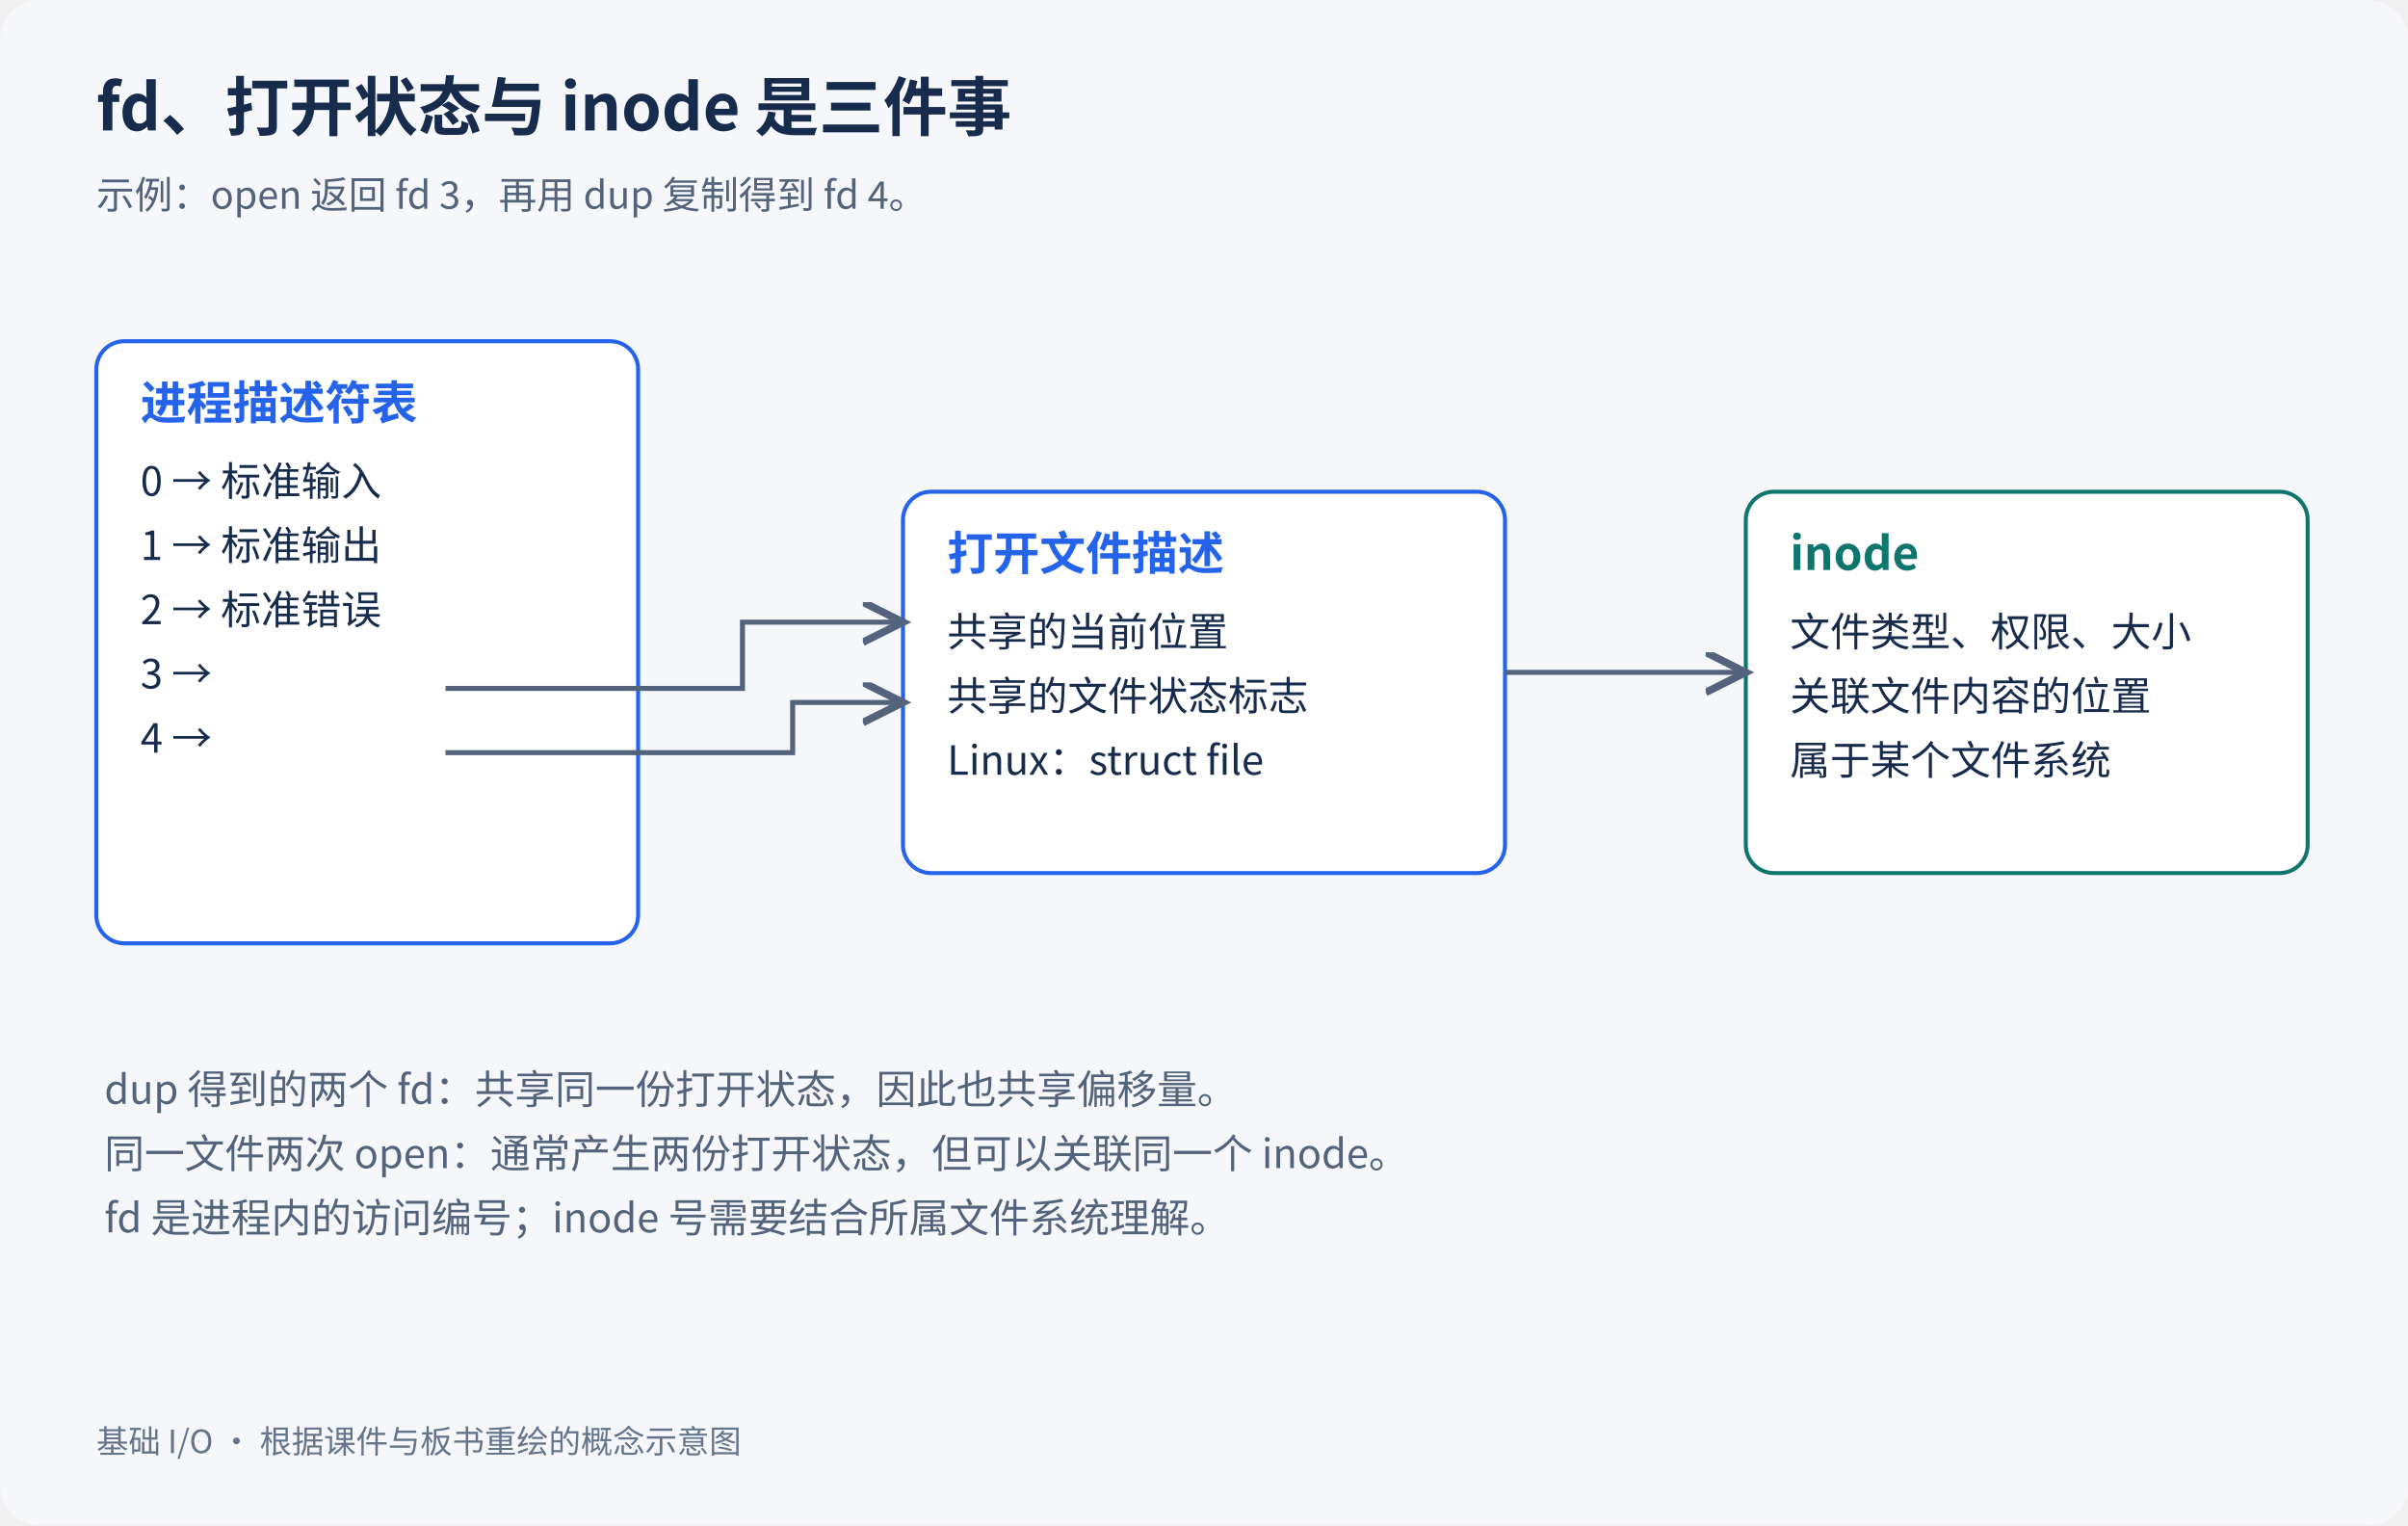
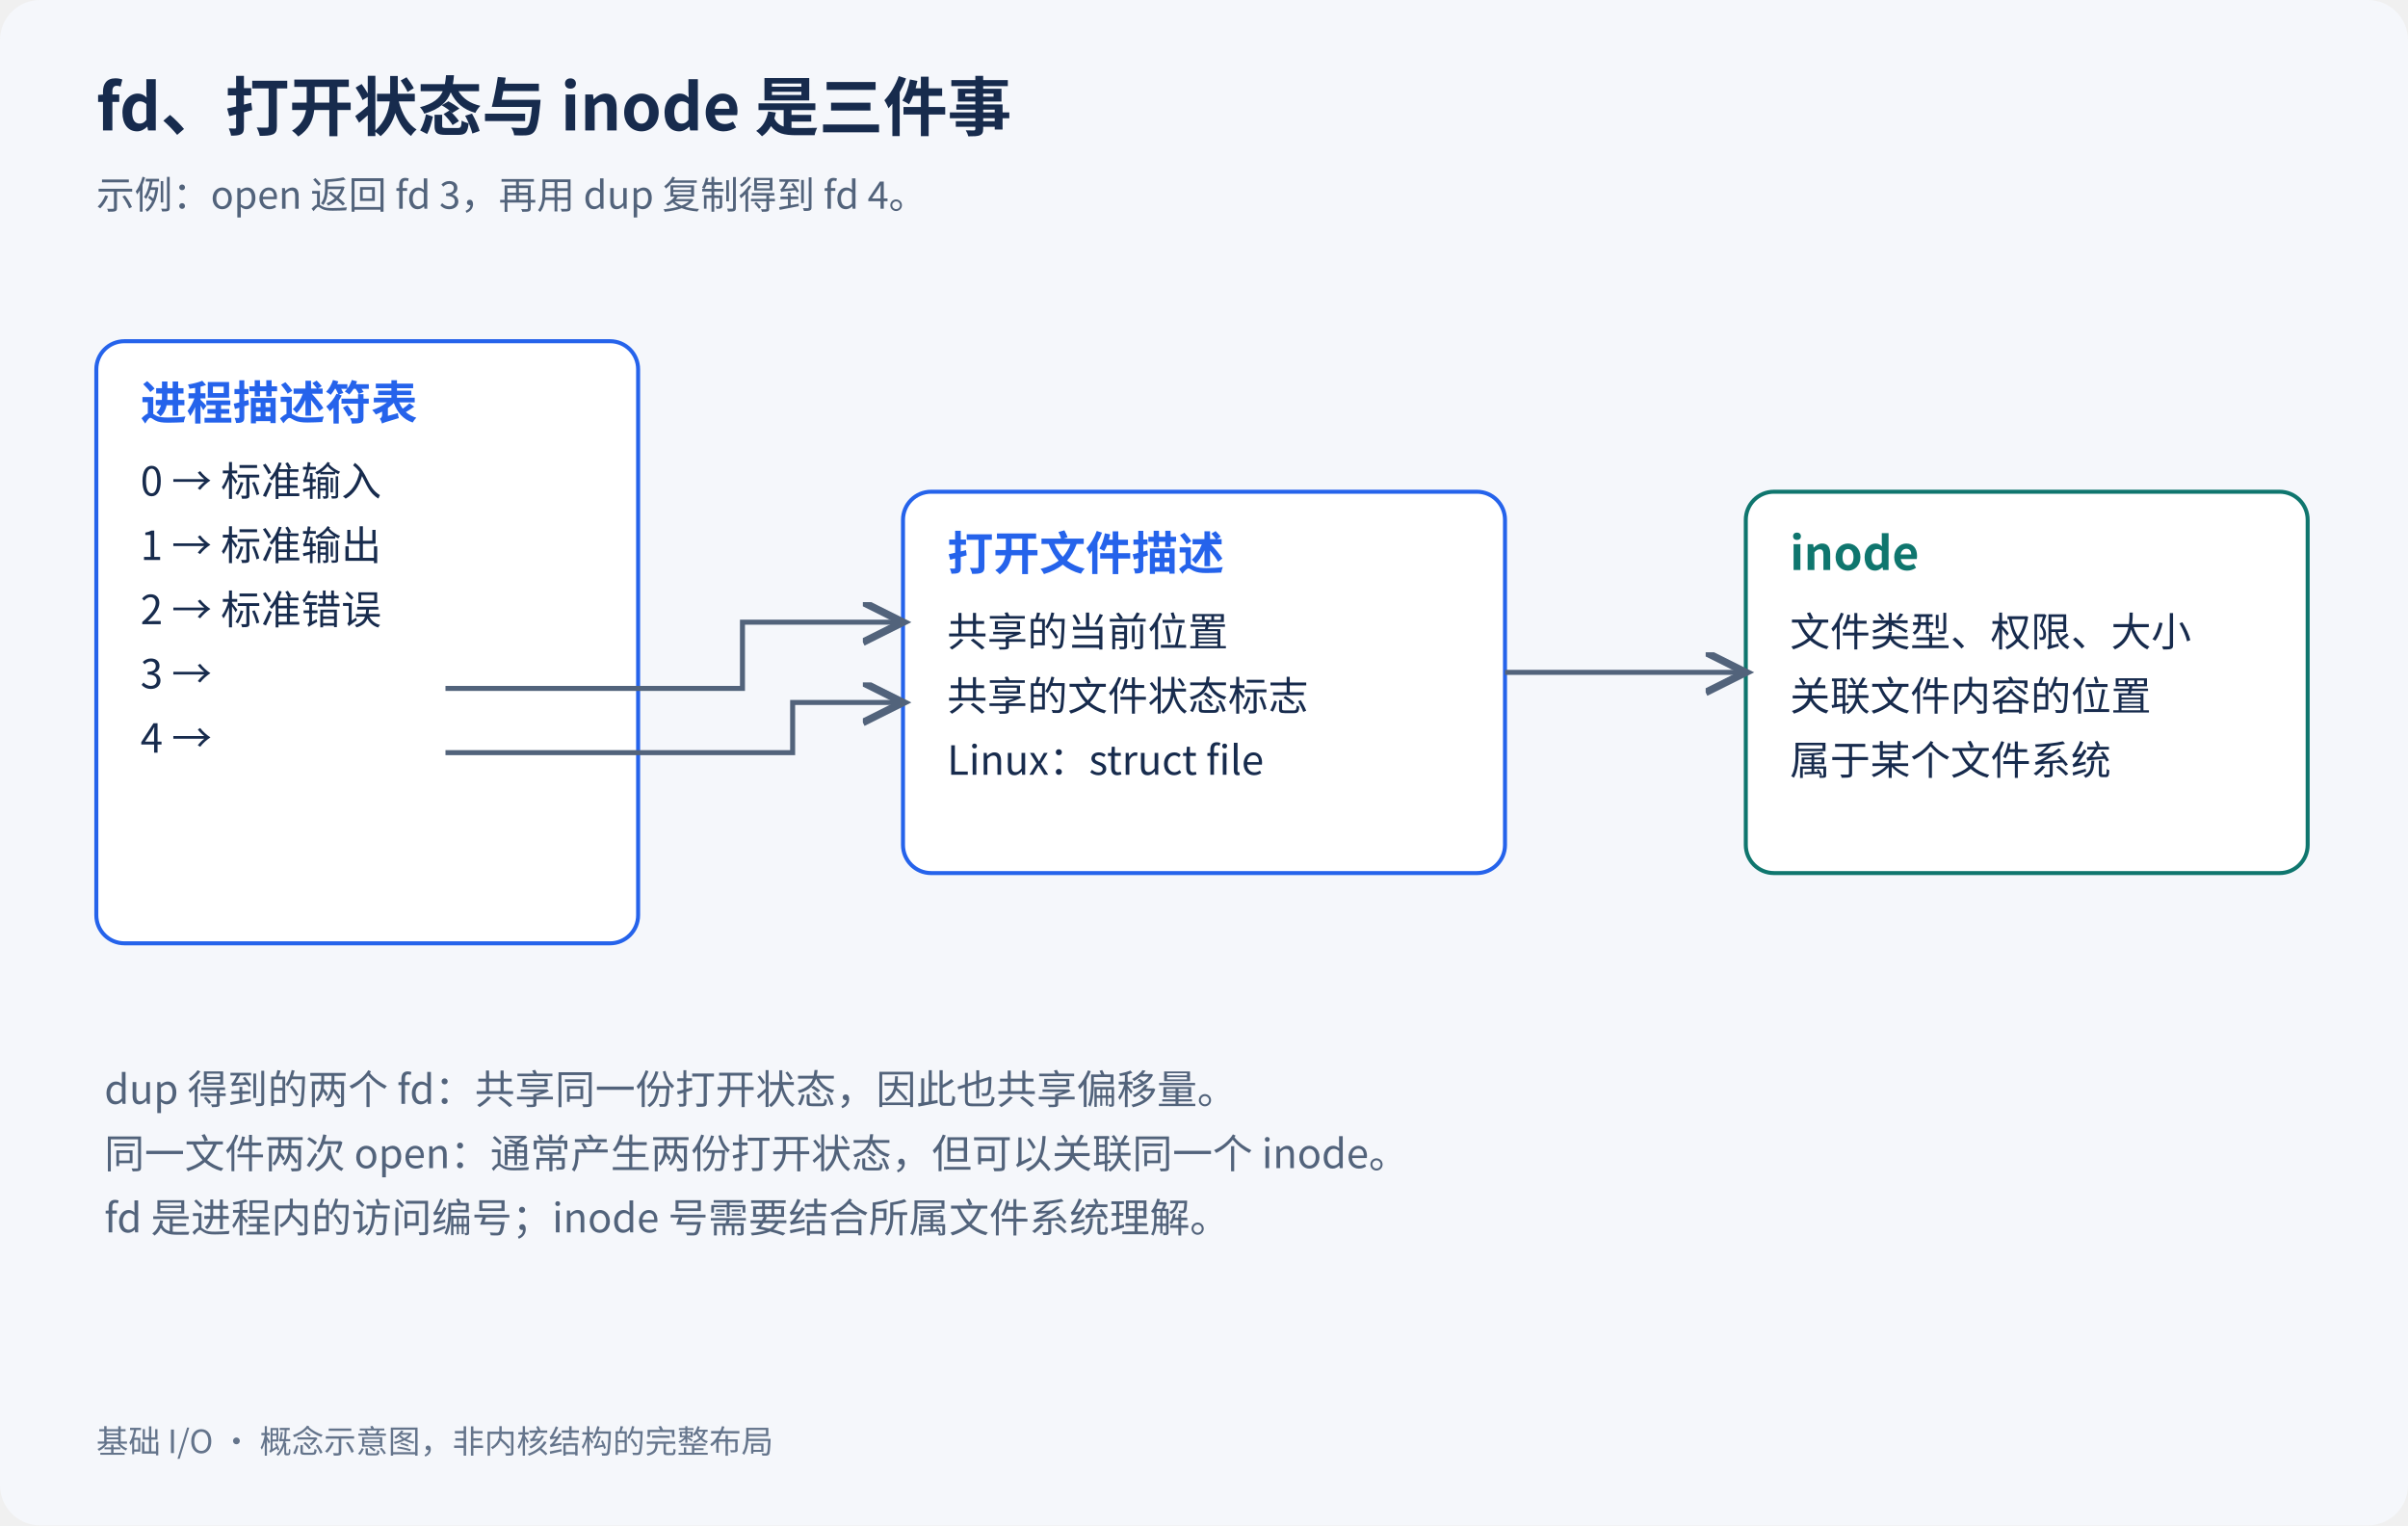
<svg xmlns="http://www.w3.org/2000/svg" width="1200" height="760" viewBox="0 0 1200 760" role="img" aria-label="fd、打开状态与 inode 是三件事">
  <defs>
    <marker id="arrow" markerWidth="10" markerHeight="10" refX="8" refY="4" orient="auto">
      <path d="M0 0 L8 4 L0 8" fill="none" stroke="#52637b" stroke-width="1.5" />
    </marker>
  </defs>
  <rect width="1200" height="760" rx="20" fill="#f5f7fb" />
  <g font-family="Microsoft YaHei, Noto Sans CJK SC, sans-serif">
    <text x="48" y="65" font-size="32" font-weight="700" fill="#172b4d">fd、打开状态与 inode 是三件事</text>
    <text x="48" y="104" font-size="19" fill="#52637b">示例：open 返回 fd 3，再用 dup 复制得到 fd 4。</text>
    <rect x="48" y="170" width="270" height="300" rx="14" fill="white" stroke="#2563eb" stroke-width="2" />
    <text x="70" y="209" font-size="23" font-weight="700" fill="#2563eb">进程描述符表</text>
    <text x="70" y="247" font-size="20" fill="#172b4d">0  →  标准输入</text>
    <text x="70" y="279" font-size="20" fill="#172b4d">1  →  标准输出</text>
    <text x="70" y="311" font-size="20" fill="#172b4d">2  →  标准错误</text>
    <text x="70" y="343" font-size="20" fill="#172b4d">3  →</text>
    <text x="70" y="375" font-size="20" fill="#172b4d">4  →</text>
    <rect x="450" y="245" width="300" height="190" rx="14" fill="white" stroke="#2563eb" stroke-width="2" />
    <text x="472" y="284" font-size="23" font-weight="700" fill="#2563eb">打开文件描述</text>
    <text x="472" y="322" font-size="20" fill="#172b4d">共享的当前位置</text>
    <text x="472" y="354" font-size="20" fill="#172b4d">共享的文件状态标志</text>
    <text x="472" y="386" font-size="20" fill="#172b4d">Linux：struct file</text>
    <rect x="870" y="245" width="280" height="190" rx="14" fill="white" stroke="#0f766e" stroke-width="2" />
    <text x="892" y="284" font-size="23" font-weight="700" fill="#0f766e">inode</text>
    <text x="892" y="322" font-size="20" fill="#172b4d">文件类型、权限、大小</text>
    <text x="892" y="354" font-size="20" fill="#172b4d">关联文件内容的位置</text>
    <text x="892" y="386" font-size="20" fill="#172b4d">属于某个文件系统</text>
    <path d="M 222 343 L 370 343 L 370 310 L 450 310" fill="none" stroke="#52637b" stroke-width="2.5" marker-end="url(#arrow)" />
    <path d="M 222 375 L 395 375 L 395 350 L 450 350" fill="none" stroke="#52637b" stroke-width="2.5" marker-end="url(#arrow)" />
    <path d="M 750 335 L 870 335" fill="none" stroke="#52637b" stroke-width="2.5" marker-end="url(#arrow)" />
    <text x="52" y="550" font-size="20" fill="#52637b">dup 得到的两个 fd：共享同一份打开状态，因此也共享偏移量。</text>
    <text x="52" y="582" font-size="20" fill="#52637b">同一文件两次 open：通常产生两份打开状态，但可以关联同一个 inode。</text>
    <text x="52" y="614" font-size="20" fill="#52637b">fd 是进程内的访问编号；inode 号需要结合所属文件系统理解。</text>
-     <text x="48" y="724" font-size="16" fill="#64748b">基础 I/O · 根据课件与板书重绘的概念示意图</text>
+     <text x="48" y="724" font-size="16" fill="#64748b">基础 I/O · 概念示意图，非内核结构的完整布局</text>
  </g>
</svg>
